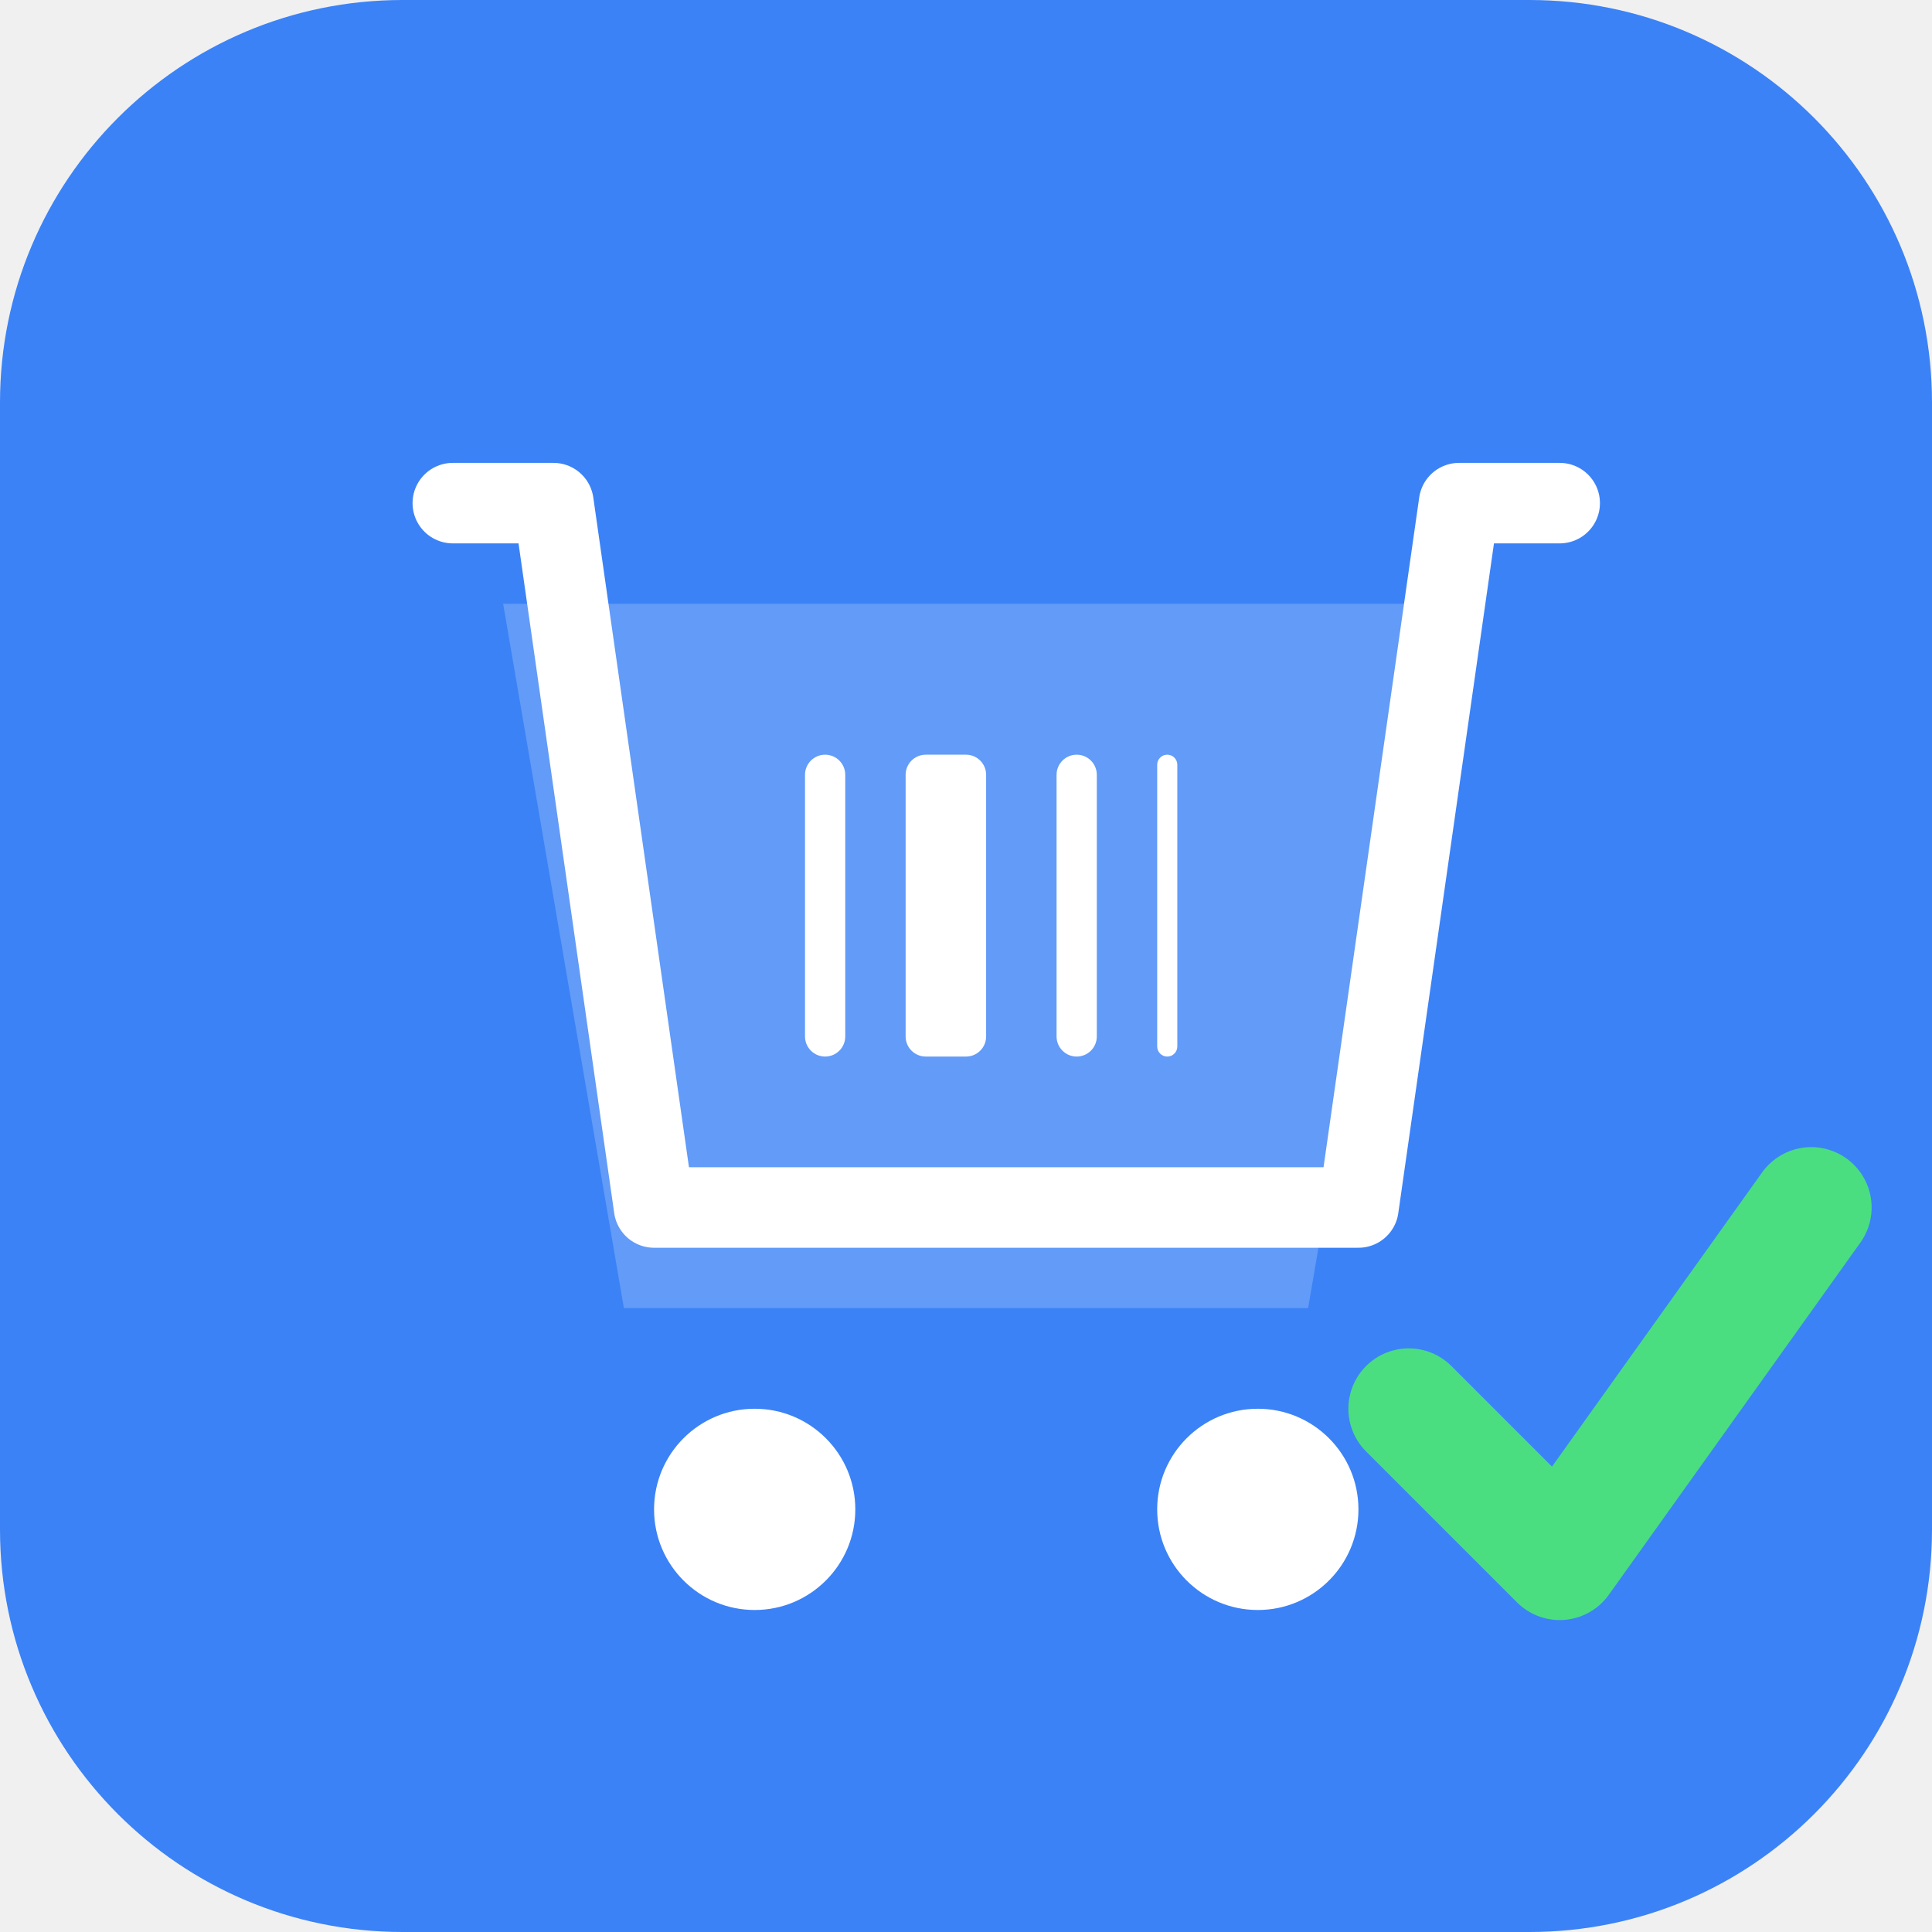
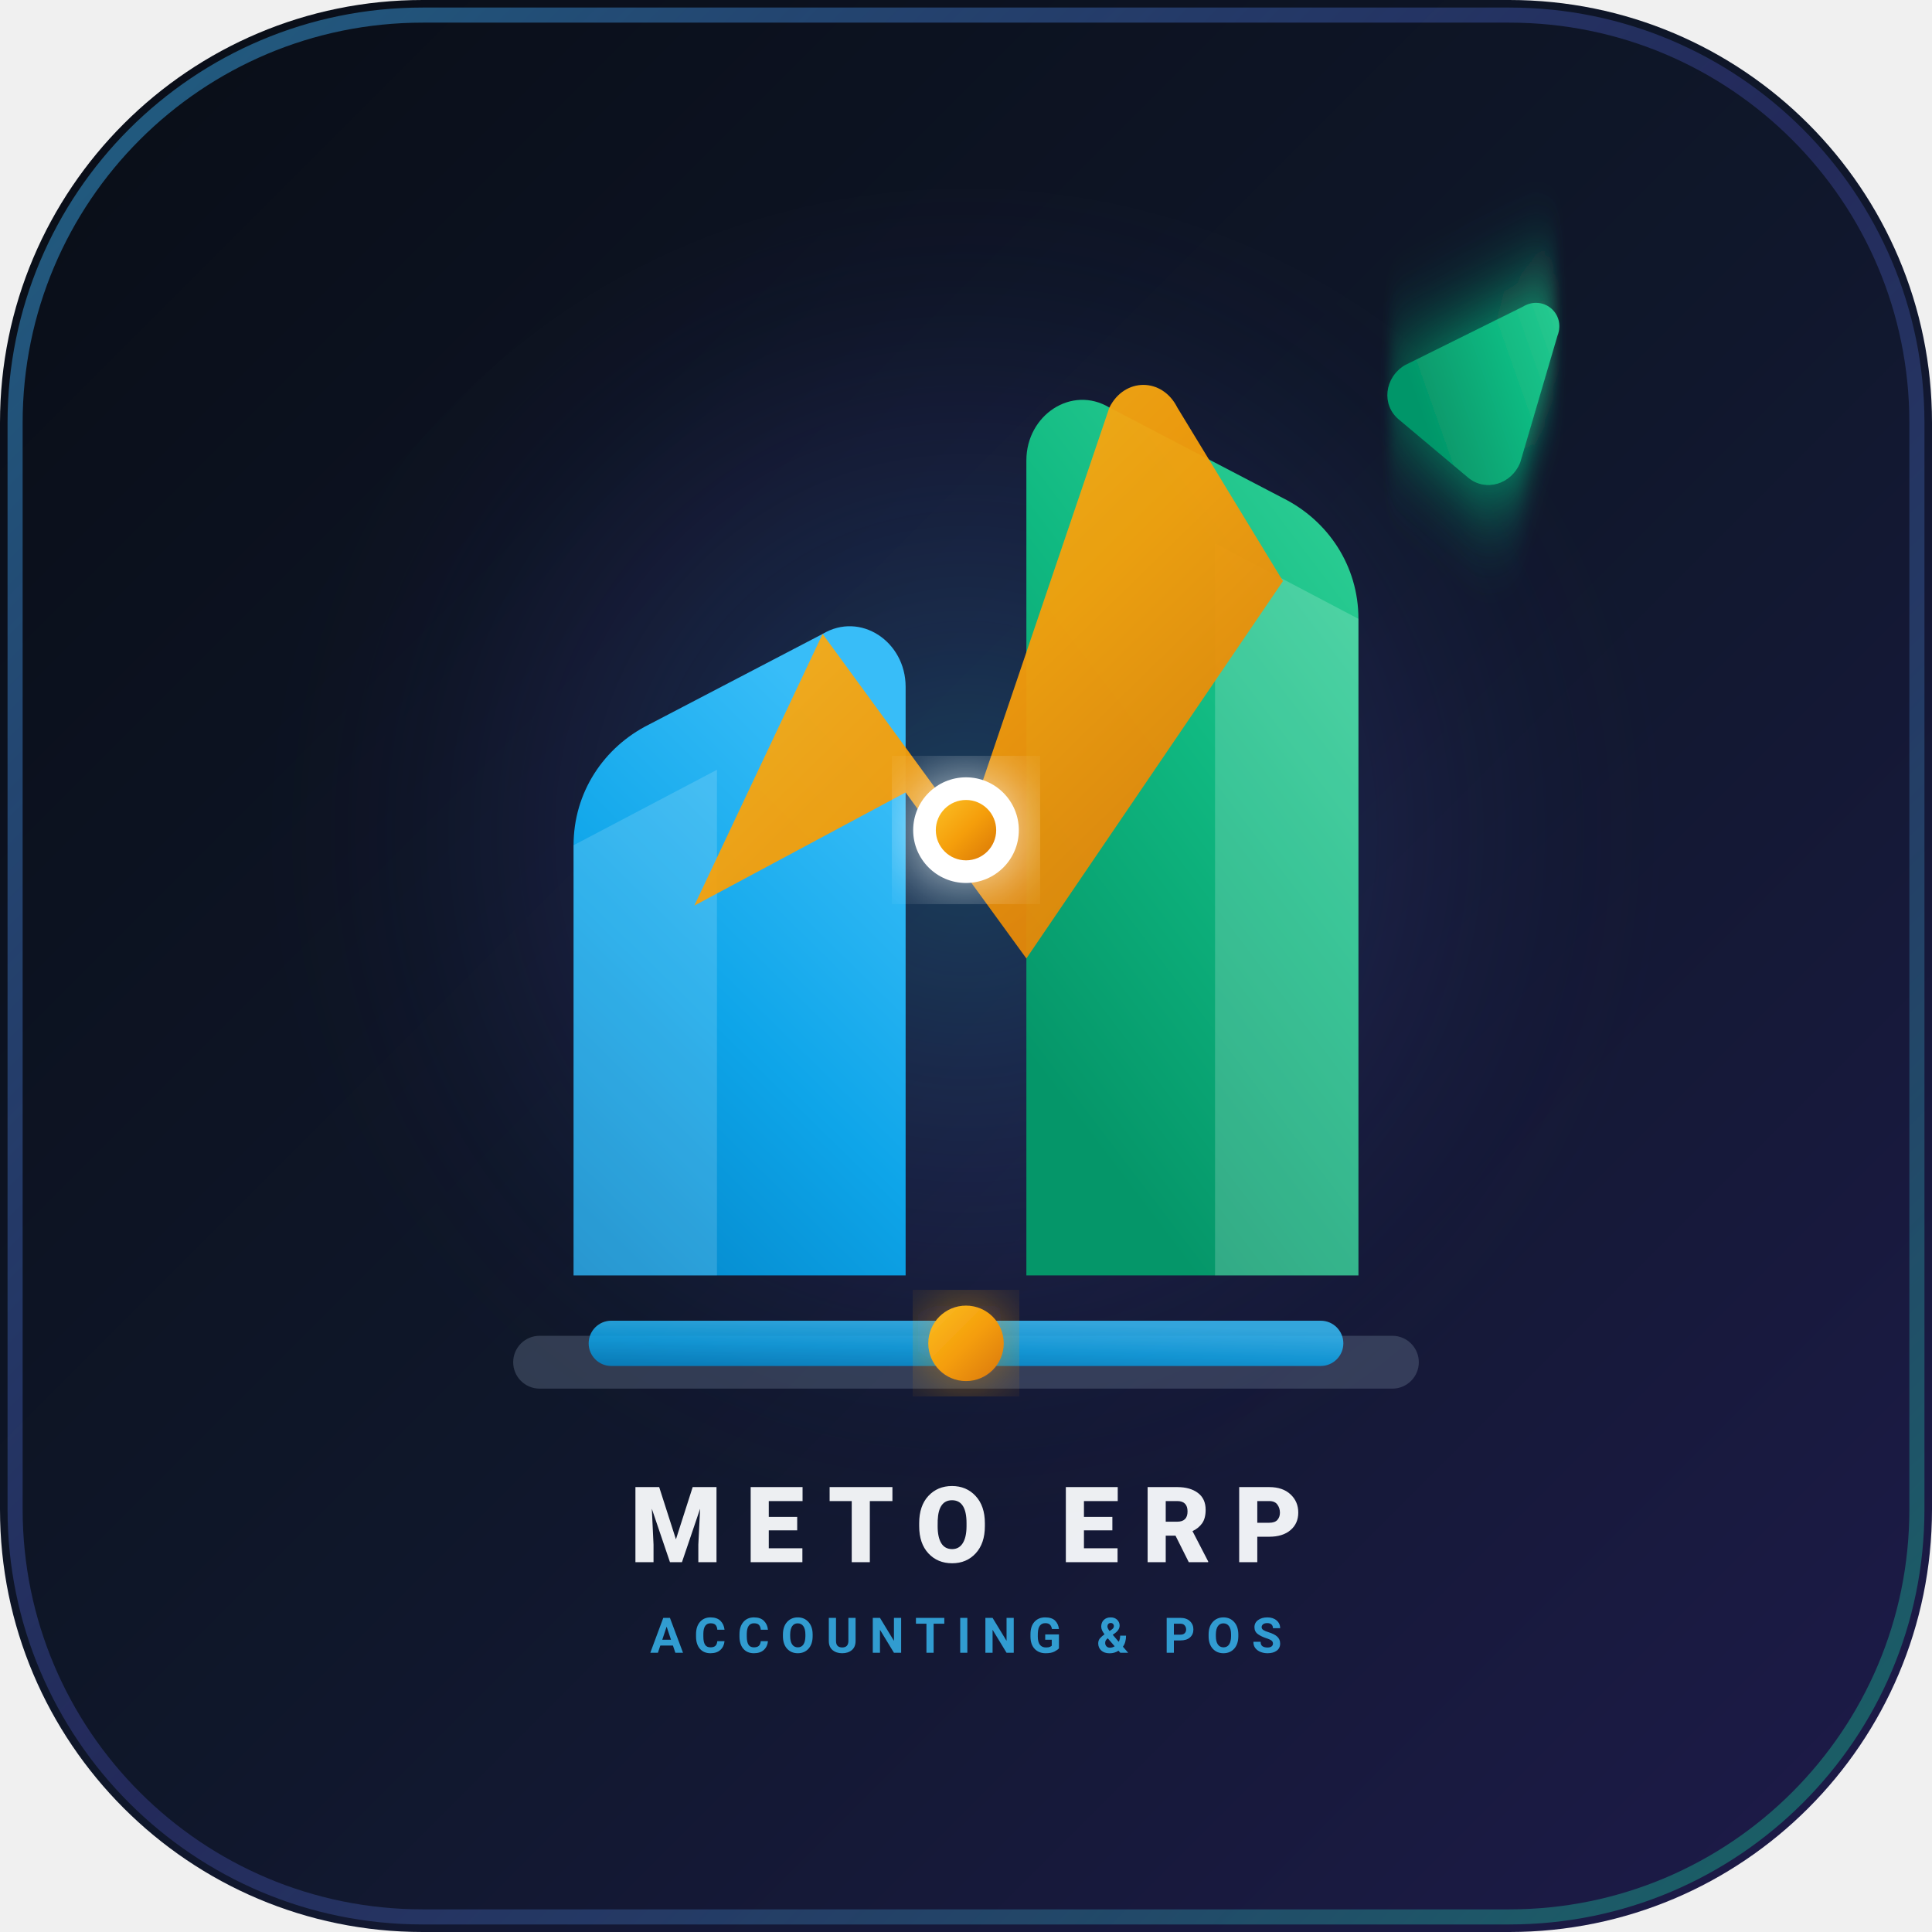
- <svg xmlns="http://www.w3.org/2000/svg" width="192" height="192" viewBox="0 0 192 192" fill="none">
-   <rect width="192" height="192" rx="40" fill="#3b82f6" />
-   <path d="M50 60H142L130 130H62L50 60Z" fill="white" fill-opacity="0.2" />
-   <path d="M45 50L55 50L65 120H135L145 50H155" stroke="white" stroke-width="8" stroke-linecap="round" stroke-linejoin="round" />
-   <circle cx="75" cy="150" r="10" fill="white" />
-   <circle cx="125" cy="150" r="10" fill="white" />
-   <rect x="80" y="75" width="4" height="30" rx="2" fill="white" />
-   <rect x="90" y="75" width="8" height="30" rx="2" fill="white" />
-   <rect x="105" y="75" width="4" height="30" rx="2" fill="white" />
-   <rect x="115" y="75" width="2" height="30" rx="1" fill="white" />
-   <path d="M140 140L155 155L180 120" stroke="#4ade80" stroke-width="12" stroke-linecap="round" stroke-linejoin="round" />
+ <svg xmlns="http://www.w3.org/2000/svg" viewBox="0 0 512 512" width="192" height="192">
+   <defs>
+     <linearGradient id="bgGrad" x1="0%" y1="0%" x2="100%" y2="100%">
+       <stop offset="0%" stop-color="#090d16" />
+       <stop offset="50%" stop-color="#0f172a" />
+       <stop offset="100%" stop-color="#1e1b4b" />
+     </linearGradient>
+     <linearGradient id="borderGrad" x1="0%" y1="0%" x2="100%" y2="100%">
+       <stop offset="0%" stop-color="#38bdf8" stop-opacity="0.8" />
+       <stop offset="50%" stop-color="#6366f1" stop-opacity="0.4" />
+       <stop offset="100%" stop-color="#10b981" stop-opacity="0.8" />
+     </linearGradient>
+     <linearGradient id="cyanPillar" x1="0%" y1="100%" x2="50%" y2="0%">
+       <stop offset="0%" stop-color="#0284c7" />
+       <stop offset="50%" stop-color="#0ea5e9" />
+       <stop offset="100%" stop-color="#38bdf8" />
+     </linearGradient>
+     <linearGradient id="emeraldPillar" x1="50%" y1="100%" x2="100%" y2="0%">
+       <stop offset="0%" stop-color="#059669" />
+       <stop offset="50%" stop-color="#10b981" />
+       <stop offset="100%" stop-color="#34d399" />
+     </linearGradient>
+     <linearGradient id="goldGrad" x1="0%" y1="0%" x2="100%" y2="100%">
+       <stop offset="0%" stop-color="#fbbf24" />
+       <stop offset="50%" stop-color="#f59e0b" />
+       <stop offset="100%" stop-color="#d97706" />
+     </linearGradient>
+     <filter id="glow" x="-20%" y="-20%" width="140%" height="140%">
+       <feGaussianBlur stdDeviation="10" result="blur" />
+       <feComposite in="SourceGraphic" in2="blur" operator="over" />
+     </filter>
+     <radialGradient id="centerGlow" cx="50%" cy="45%" r="50%">
+       <stop offset="0%" stop-color="#38bdf8" stop-opacity="0.25" />
+       <stop offset="60%" stop-color="#6366f1" stop-opacity="0.08" />
+       <stop offset="100%" stop-color="#0f172a" stop-opacity="0" />
+     </radialGradient>
+   </defs>
+   <rect width="512" height="512" rx="112" fill="url(#bgGrad)" />
+   <rect width="504" height="504" x="4" y="4" rx="108" fill="none" stroke="url(#borderGrad)" stroke-width="4" stroke-opacity="0.6" />
+   <circle cx="256" cy="240" r="190" fill="url(#centerGlow)" />
+   <g transform="translate(0, -6)">
+     <rect x="136" y="360" width="240" height="14" rx="7" fill="#64748b" opacity="0.4" />
+     <rect x="156" y="356" width="200" height="12" rx="6" fill="url(#cyanPillar)" opacity="0.85" />
+     <circle cx="256" cy="362" r="10" fill="url(#goldGrad)" filter="url(#glow)" />
+     <path d="M152 344 L152 230 C152 216 160 204 172 198 L218 174 C228 168 240 176 240 188 L240 344 Z" fill="url(#cyanPillar)" />
+     <path d="M152 230 L190 210 L190 344 L152 344 Z" fill="#ffffff" opacity="0.15" />
+     <path d="M360 344 L360 170 C360 156 352 144 340 138 L294 114 C284 108 272 116 272 128 L272 344 Z" fill="url(#emeraldPillar)" />
+     <path d="M322 150 L360 170 L360 344 L322 344 Z" fill="#ffffff" opacity="0.18" />
+     <path d="M218 174 L256 226 L294 114 C298 106 308 106 312 114 L340 160 L272 260 L240 216 L184 246 Z" fill="url(#goldGrad)" opacity="0.95" />
+     <circle cx="256" cy="226" r="14" fill="#ffffff" filter="url(#glow)" />
+     <circle cx="256" cy="226" r="8" fill="url(#goldGrad)" />
+     <path d="M374 130 L406 130 C412 130 416 124 414 118 L400 86 C398 80 390 80 388 86 L374 118 C372 124 376 130 382 130 Z" fill="url(#emeraldPillar)" transform="rotate(40 394 108)" filter="url(#glow)" />
+     <text x="256" y="420" text-anchor="middle" font-family="'Segoe UI', Roboto, -apple-system, sans-serif" font-weight="900" font-size="28" fill="#f8fafc" letter-spacing="6" opacity="0.95">METO ERP</text>
+     <text x="256" y="444" text-anchor="middle" font-family="'Segoe UI', Roboto, -apple-system, sans-serif" font-weight="600" font-size="13" fill="#38bdf8" letter-spacing="3" opacity="0.8">ACCOUNTING &amp; POS</text>
+   </g>
</svg>
